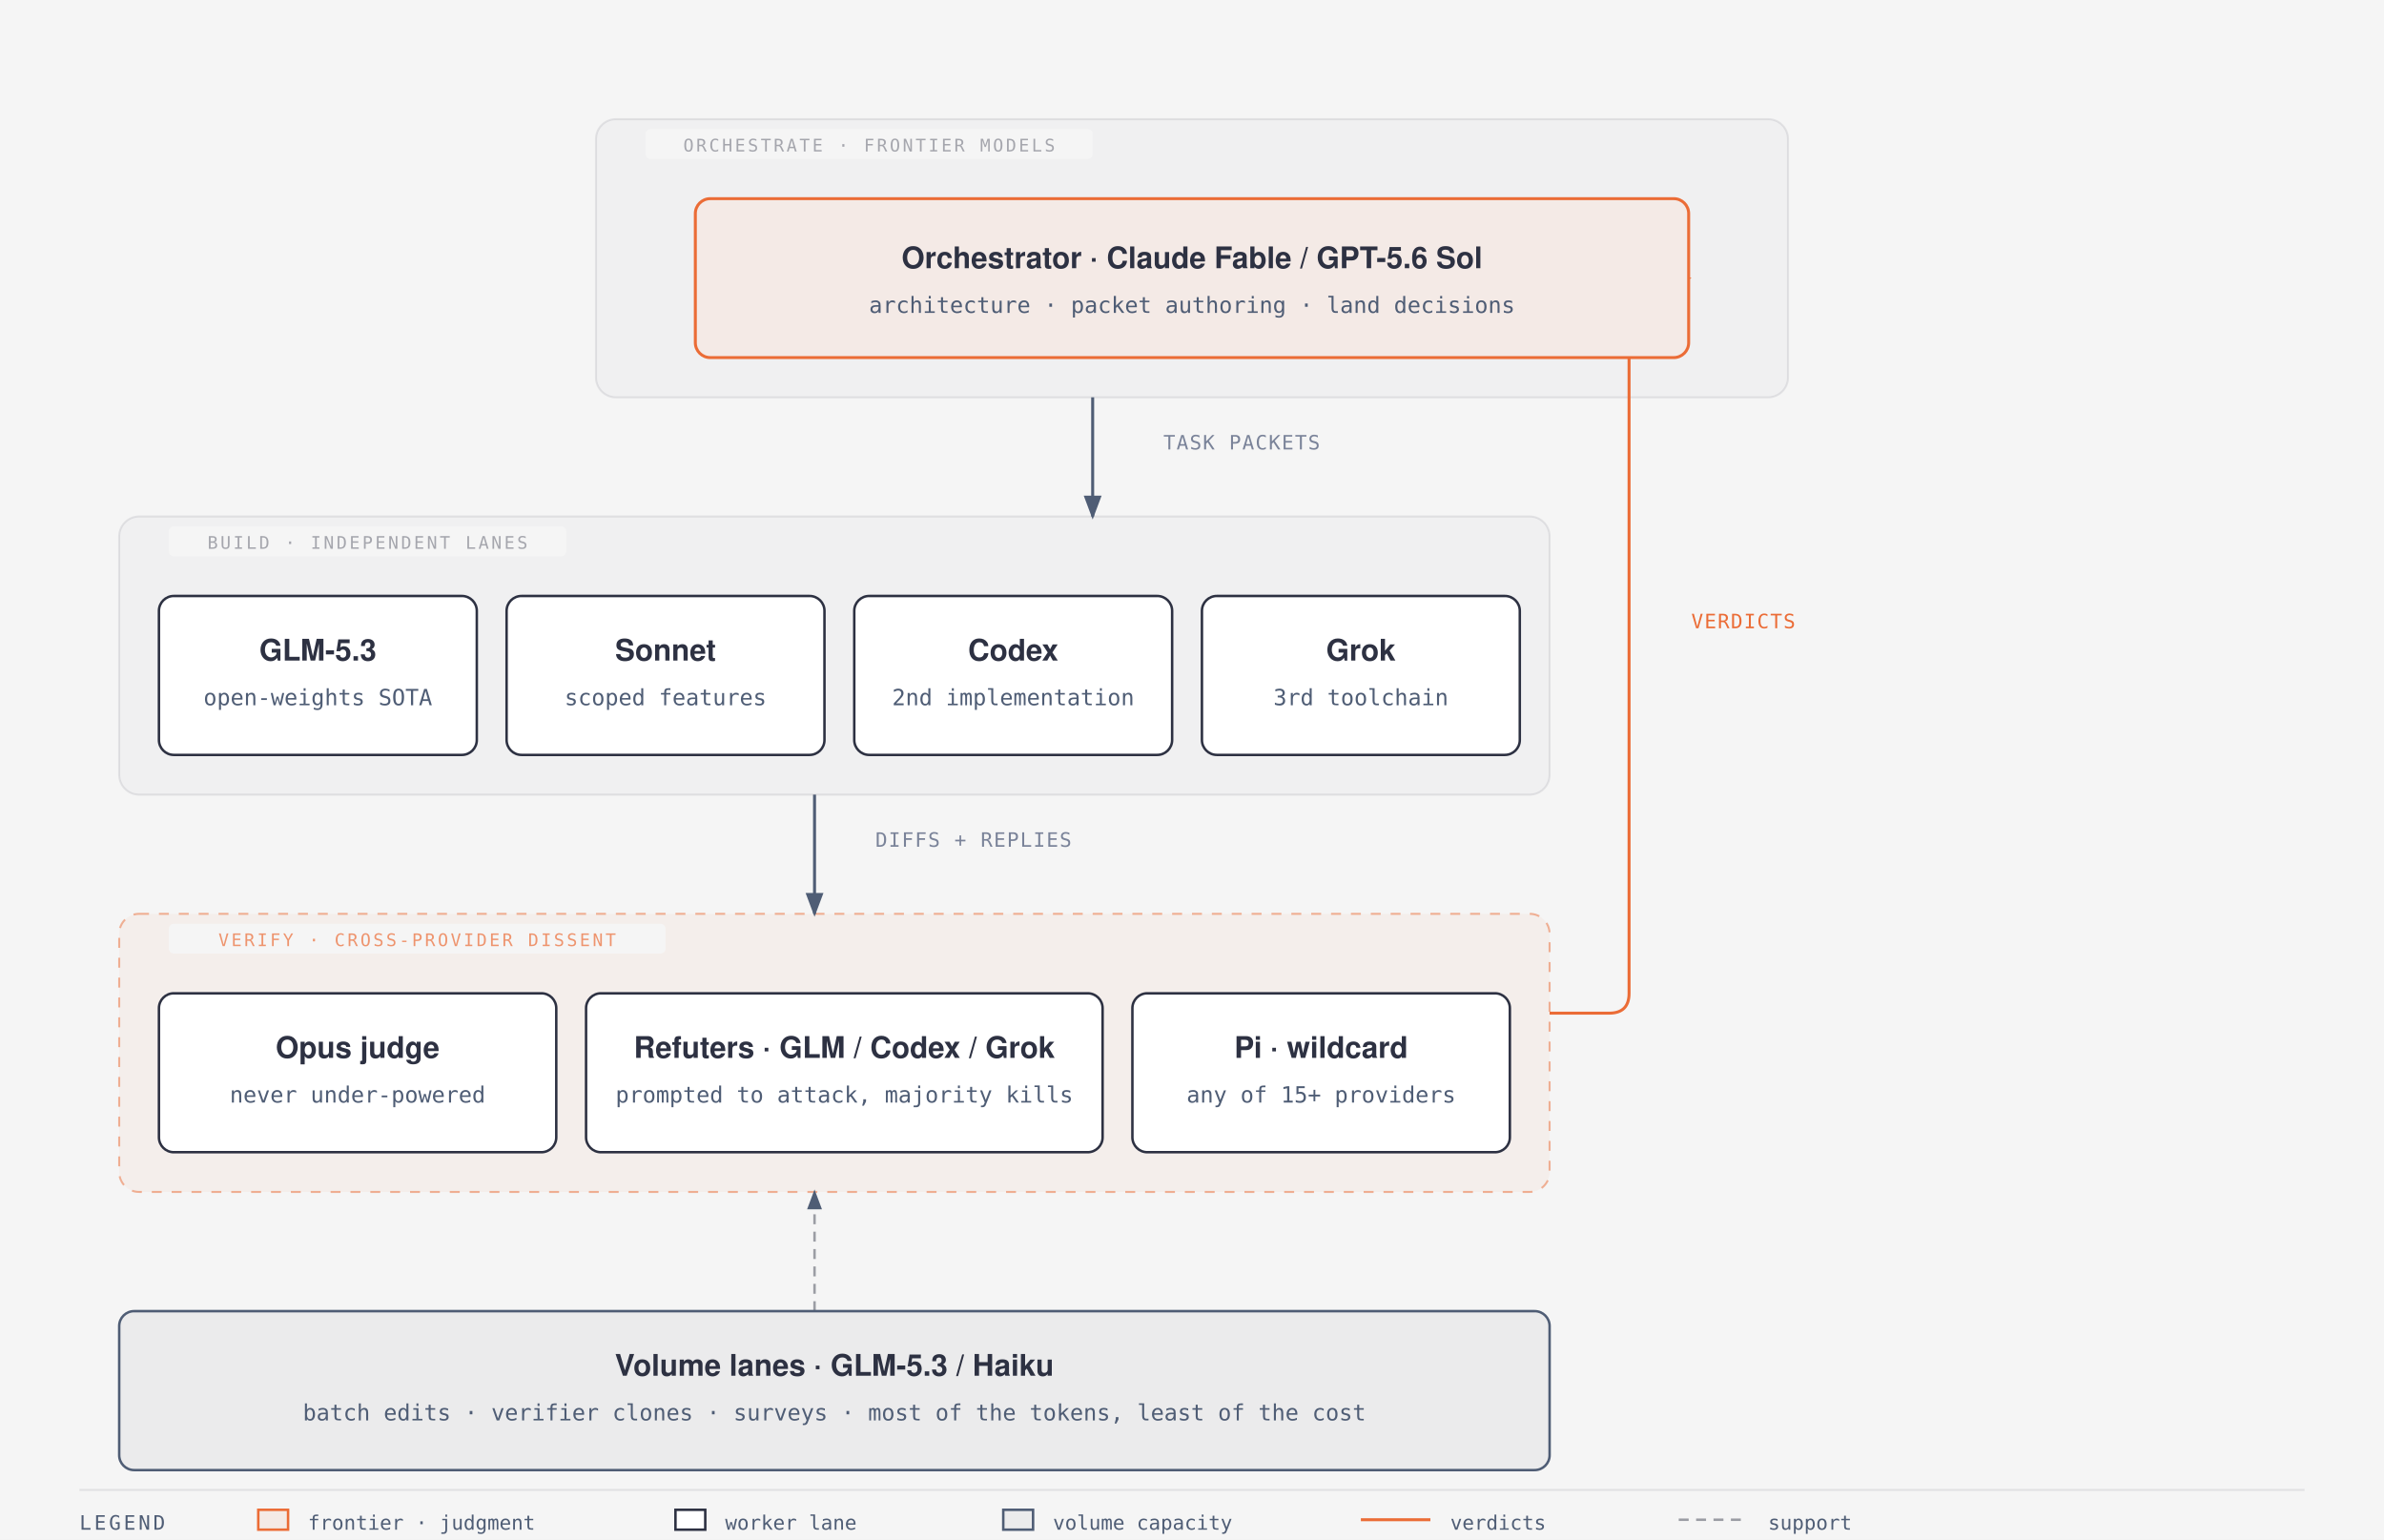
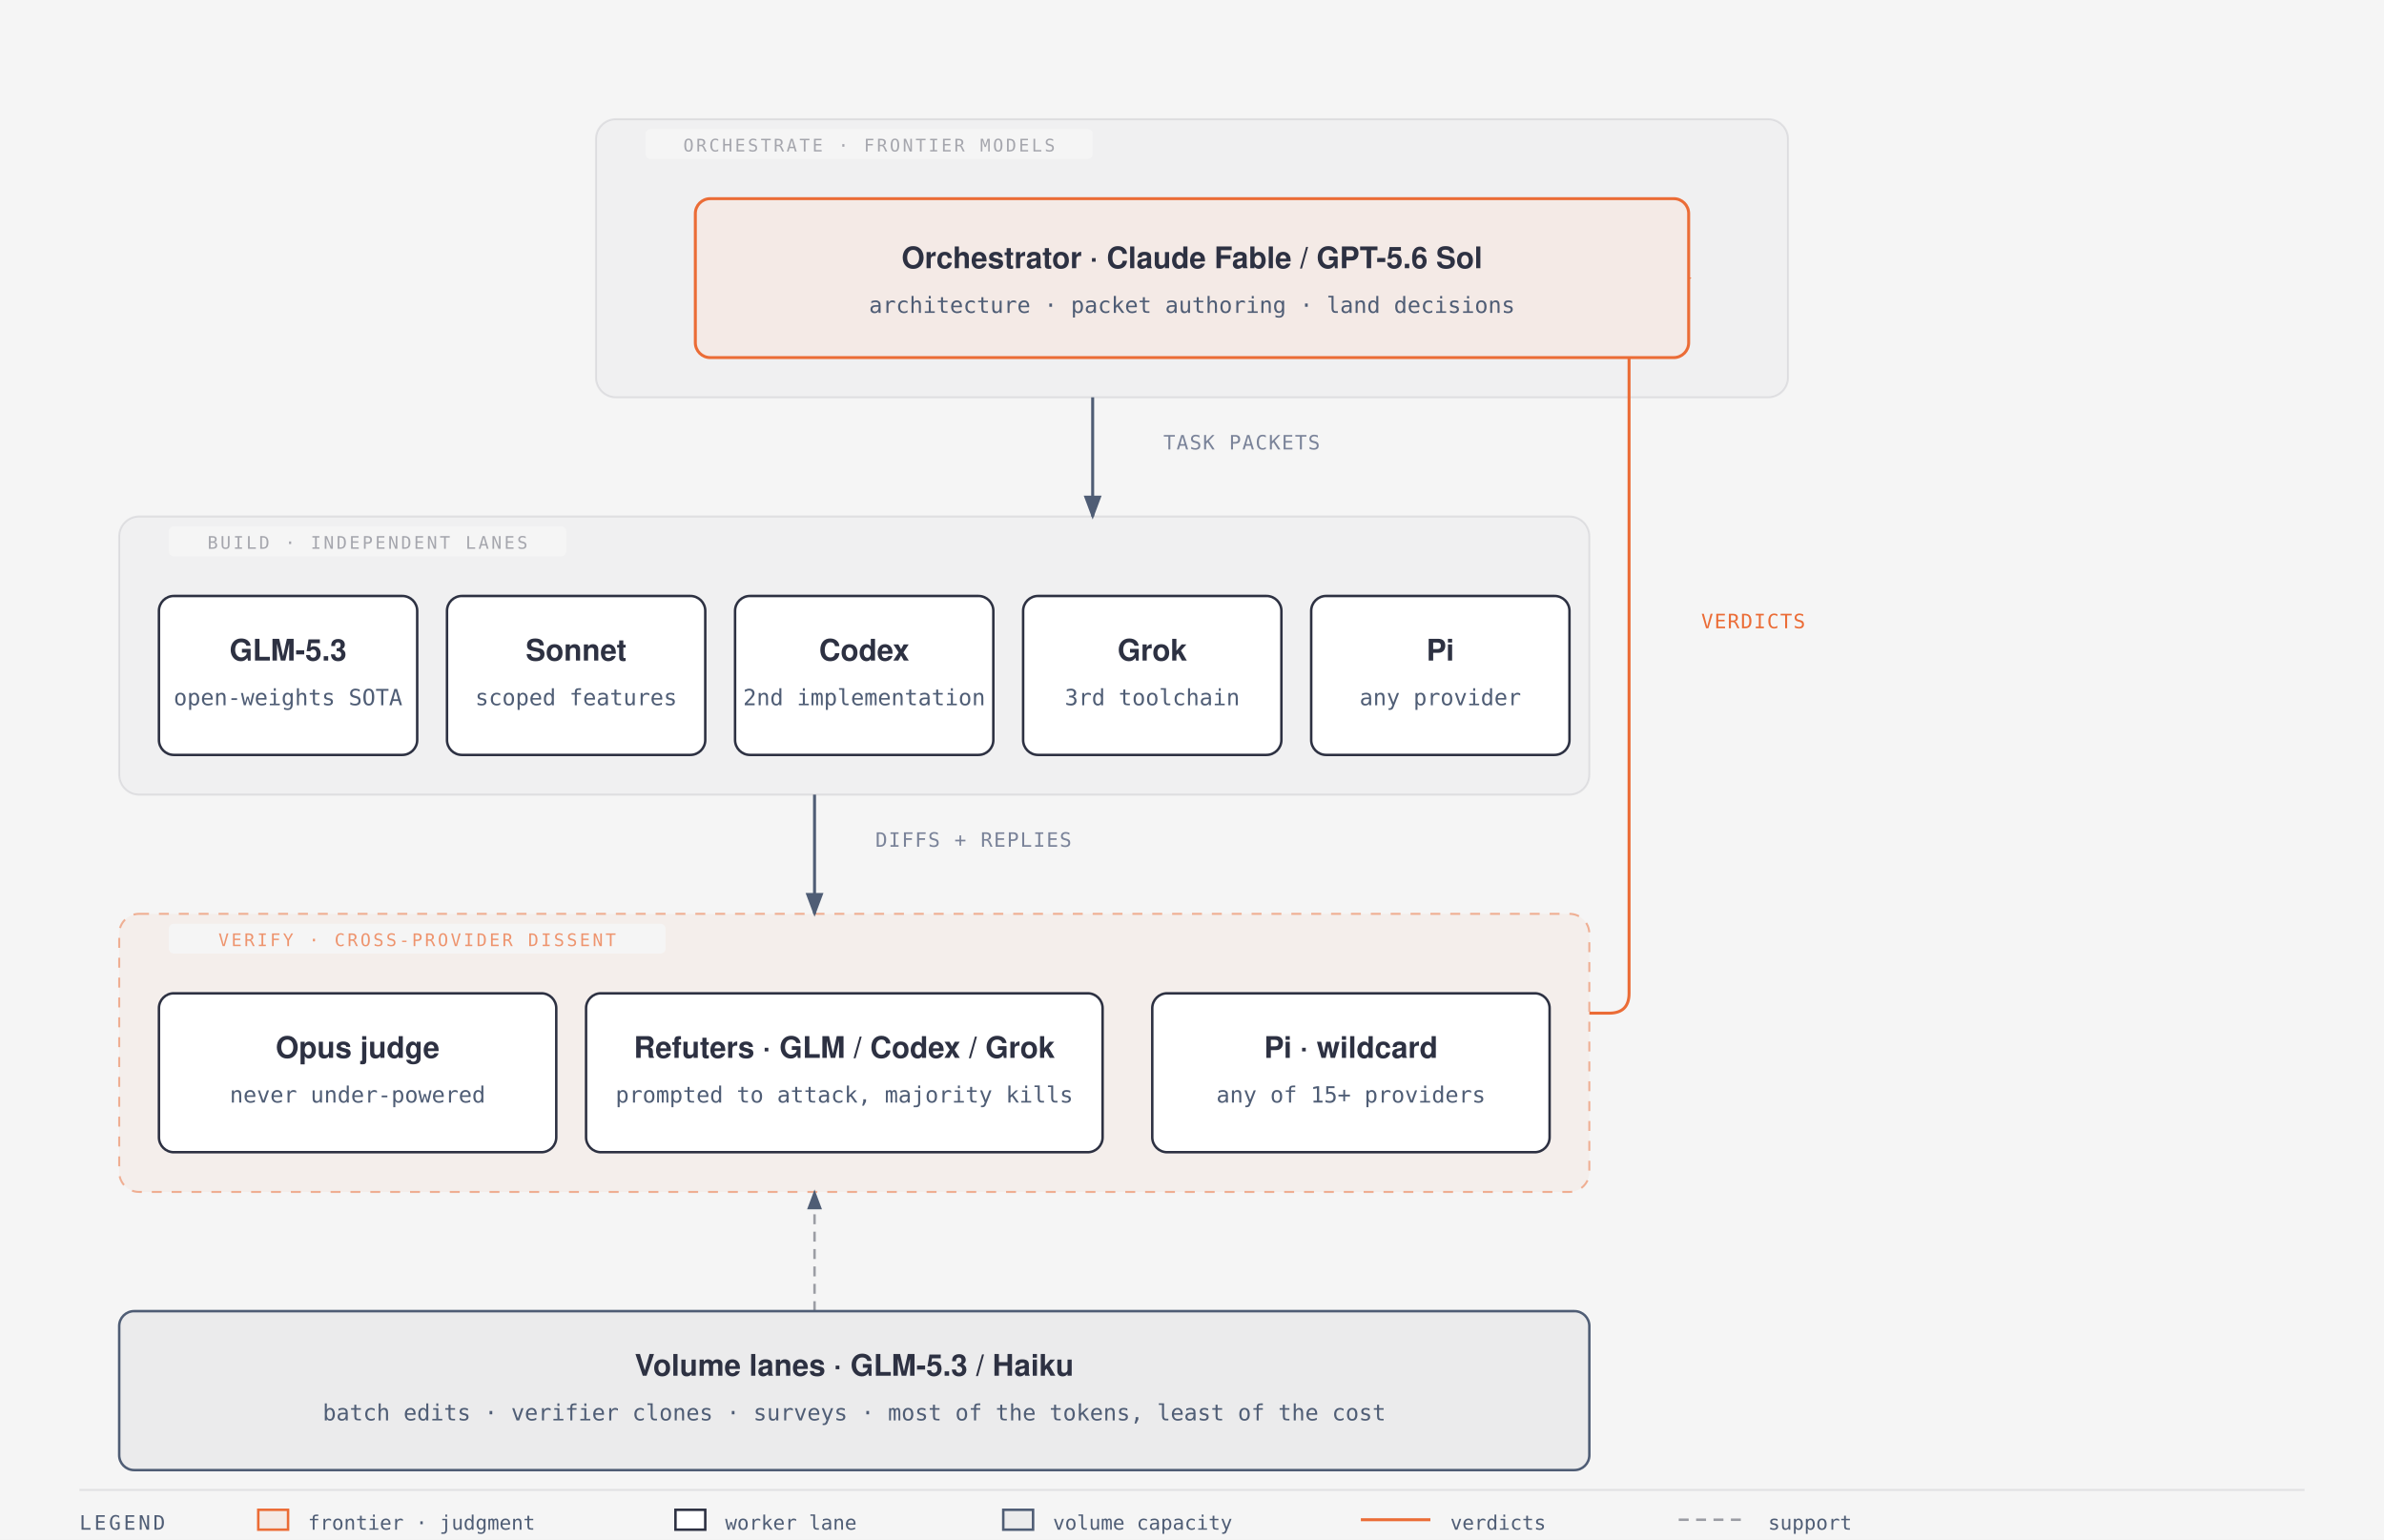
<svg xmlns="http://www.w3.org/2000/svg" viewBox="0 0 960 620" role="img" aria-labelledby="ff-roles-title ff-roles-desc" font-family="ui-sans-serif,'Segoe UI',Helvetica,Arial,sans-serif">
  <defs>
    <marker id="fr-arrow" markerWidth="8" markerHeight="6" refX="7" refY="3" orient="auto">
      <polygon points="0 0, 8 3, 0 6" fill="#4f5d75" />
    </marker>
    <marker id="fr-arrow-accent" markerWidth="8" markerHeight="6" refX="7" refY="3" orient="auto">
      <polygon points="0 0, 8 3, 0 6" fill="#eb6c36" />
    </marker>
  </defs>
  <rect width="100%" height="100%" fill="#f5f5f5" />
  <rect x="240" y="48" width="480" height="112" rx="8" fill="rgba(45,49,66,0.02)" stroke="rgba(45,49,66,0.10)" stroke-width="0.8" />
  <rect x="260" y="52" width="180" height="12" rx="2" fill="#f5f5f5" />
  <text x="350" y="61" fill="rgba(45,49,66,0.40)" font-size="7" font-family="ui-monospace,'Cascadia Code',Consolas,monospace" text-anchor="middle" letter-spacing="0.14em">ORCHESTRATE · FRONTIER MODELS</text>
-   <rect x="48" y="208" width="576" height="112" rx="8" fill="rgba(45,49,66,0.02)" stroke="rgba(45,49,66,0.10)" stroke-width="0.8" />
+   <rect x="48" y="208" width="592" height="112" rx="8" fill="rgba(45,49,66,0.02)" stroke="rgba(45,49,66,0.10)" stroke-width="0.8" />
  <rect x="68" y="212" width="160" height="12" rx="2" fill="#f5f5f5" />
  <text x="148" y="221" fill="rgba(45,49,66,0.40)" font-size="7" font-family="ui-monospace,'Cascadia Code',Consolas,monospace" text-anchor="middle" letter-spacing="0.14em">BUILD · INDEPENDENT LANES</text>
-   <rect x="48" y="368" width="576" height="112" rx="8" fill="rgba(235,108,54,0.05)" stroke="rgba(235,108,54,0.50)" stroke-width="0.8" stroke-dasharray="4,4" />
+   <rect x="48" y="368" width="592" height="112" rx="8" fill="rgba(235,108,54,0.05)" stroke="rgba(235,108,54,0.50)" stroke-width="0.8" stroke-dasharray="4,4" />
  <rect x="68" y="372" width="200" height="12" rx="2" fill="#f5f5f5" />
  <text x="168" y="381" fill="rgba(235,108,54,0.70)" font-size="7" font-family="ui-monospace,'Cascadia Code',Consolas,monospace" text-anchor="middle" letter-spacing="0.14em">VERIFY · CROSS-PROVIDER DISSENT</text>
  <line x1="440" y1="160" x2="440" y2="208" stroke="#4f5d75" stroke-width="1.2" marker-end="url(#fr-arrow)" />
  <line x1="328" y1="320" x2="328" y2="368" stroke="#4f5d75" stroke-width="1.2" marker-end="url(#fr-arrow)" />
-   <path d="M624,408 H648 Q656,408 656,400 V120 Q656,112 664,112 H680" fill="none" stroke="#eb6c36" stroke-width="1.2" marker-end="url(#fr-arrow-accent)" />
+   <path d="M640,408 H648 Q656,408 656,400 V120 Q656,112 664,112 H680" fill="none" stroke="#eb6c36" stroke-width="1.2" marker-end="url(#fr-arrow-accent)" />
  <line x1="328" y1="528" x2="328" y2="480" stroke="rgba(45,49,66,0.45)" stroke-width="1" stroke-dasharray="4,3" marker-end="url(#fr-arrow)" />
  <rect x="452" y="172" width="96" height="12" rx="2" fill="#f5f5f5" />
  <text x="500" y="181" fill="#7a8399" font-size="8" font-family="ui-monospace,'Cascadia Code',Consolas,monospace" text-anchor="middle" letter-spacing="0.06em">TASK PACKETS</text>
  <rect x="340" y="332" width="104" height="12" rx="2" fill="#f5f5f5" />
  <text x="392" y="341" fill="#7a8399" font-size="8" font-family="ui-monospace,'Cascadia Code',Consolas,monospace" text-anchor="middle" letter-spacing="0.06em">DIFFS + REPLIES</text>
-   <rect x="668" y="244" width="68" height="12" rx="2" fill="#f5f5f5" />
-   <text x="702" y="253" fill="#eb6c36" font-size="8" font-family="ui-monospace,'Cascadia Code',Consolas,monospace" text-anchor="middle" letter-spacing="0.06em">VERDICTS</text>
+   <rect x="672" y="244" width="68" height="12" rx="2" fill="#f5f5f5" />
+   <text x="706" y="253" fill="#eb6c36" font-size="8" font-family="ui-monospace,'Cascadia Code',Consolas,monospace" text-anchor="middle" letter-spacing="0.06em">VERDICTS</text>
  <rect x="280" y="80" width="400" height="64" rx="6" fill="#f5f5f5" />
  <rect x="280" y="80" width="400" height="64" rx="6" fill="rgba(235,108,54,0.08)" stroke="#eb6c36" stroke-width="1.2" />
  <text x="480" y="108" fill="#2d3142" font-size="12" font-weight="600" text-anchor="middle">Orchestrator · Claude Fable / GPT-5.6 Sol</text>
  <text x="480" y="126" fill="#4f5d75" font-size="9" font-family="ui-monospace,'Cascadia Code',Consolas,monospace" text-anchor="middle">architecture · packet authoring · land decisions</text>
-   <rect x="64" y="240" width="128" height="64" rx="6" fill="#f5f5f5" />
-   <rect x="64" y="240" width="128" height="64" rx="6" fill="#ffffff" stroke="#2d3142" stroke-width="1" />
-   <text x="128" y="266" fill="#2d3142" font-size="12" font-weight="600" text-anchor="middle">GLM-5.3</text>
-   <text x="128" y="284" fill="#4f5d75" font-size="9" font-family="ui-monospace,'Cascadia Code',Consolas,monospace" text-anchor="middle">open-weights SOTA</text>
-   <rect x="204" y="240" width="128" height="64" rx="6" fill="#f5f5f5" />
-   <rect x="204" y="240" width="128" height="64" rx="6" fill="#ffffff" stroke="#2d3142" stroke-width="1" />
-   <text x="268" y="266" fill="#2d3142" font-size="12" font-weight="600" text-anchor="middle">Sonnet</text>
-   <text x="268" y="284" fill="#4f5d75" font-size="9" font-family="ui-monospace,'Cascadia Code',Consolas,monospace" text-anchor="middle">scoped features</text>
-   <rect x="344" y="240" width="128" height="64" rx="6" fill="#f5f5f5" />
-   <rect x="344" y="240" width="128" height="64" rx="6" fill="#ffffff" stroke="#2d3142" stroke-width="1" />
-   <text x="408" y="266" fill="#2d3142" font-size="12" font-weight="600" text-anchor="middle">Codex</text>
-   <text x="408" y="284" fill="#4f5d75" font-size="9" font-family="ui-monospace,'Cascadia Code',Consolas,monospace" text-anchor="middle">2nd implementation</text>
-   <rect x="484" y="240" width="128" height="64" rx="6" fill="#f5f5f5" />
-   <rect x="484" y="240" width="128" height="64" rx="6" fill="#ffffff" stroke="#2d3142" stroke-width="1" />
-   <text x="548" y="266" fill="#2d3142" font-size="12" font-weight="600" text-anchor="middle">Grok</text>
-   <text x="548" y="284" fill="#4f5d75" font-size="9" font-family="ui-monospace,'Cascadia Code',Consolas,monospace" text-anchor="middle">3rd toolchain</text>
+   <rect x="64" y="240" width="104" height="64" rx="6" fill="#f5f5f5" />
+   <rect x="64" y="240" width="104" height="64" rx="6" fill="#ffffff" stroke="#2d3142" stroke-width="1" />
+   <text x="116" y="266" fill="#2d3142" font-size="12" font-weight="600" text-anchor="middle">GLM-5.3</text>
+   <text x="116" y="284" fill="#4f5d75" font-size="9" font-family="ui-monospace,'Cascadia Code',Consolas,monospace" text-anchor="middle">open-weights SOTA</text>
+   <rect x="180" y="240" width="104" height="64" rx="6" fill="#f5f5f5" />
+   <rect x="180" y="240" width="104" height="64" rx="6" fill="#ffffff" stroke="#2d3142" stroke-width="1" />
+   <text x="232" y="266" fill="#2d3142" font-size="12" font-weight="600" text-anchor="middle">Sonnet</text>
+   <text x="232" y="284" fill="#4f5d75" font-size="9" font-family="ui-monospace,'Cascadia Code',Consolas,monospace" text-anchor="middle">scoped features</text>
+   <rect x="296" y="240" width="104" height="64" rx="6" fill="#f5f5f5" />
+   <rect x="296" y="240" width="104" height="64" rx="6" fill="#ffffff" stroke="#2d3142" stroke-width="1" />
+   <text x="348" y="266" fill="#2d3142" font-size="12" font-weight="600" text-anchor="middle">Codex</text>
+   <text x="348" y="284" fill="#4f5d75" font-size="9" font-family="ui-monospace,'Cascadia Code',Consolas,monospace" text-anchor="middle">2nd implementation</text>
+   <rect x="412" y="240" width="104" height="64" rx="6" fill="#f5f5f5" />
+   <rect x="412" y="240" width="104" height="64" rx="6" fill="#ffffff" stroke="#2d3142" stroke-width="1" />
+   <text x="464" y="266" fill="#2d3142" font-size="12" font-weight="600" text-anchor="middle">Grok</text>
+   <text x="464" y="284" fill="#4f5d75" font-size="9" font-family="ui-monospace,'Cascadia Code',Consolas,monospace" text-anchor="middle">3rd toolchain</text>
+   <rect x="528" y="240" width="104" height="64" rx="6" fill="#f5f5f5" />
+   <rect x="528" y="240" width="104" height="64" rx="6" fill="#ffffff" stroke="#2d3142" stroke-width="1" />
+   <text x="580" y="266" fill="#2d3142" font-size="12" font-weight="600" text-anchor="middle">Pi</text>
+   <text x="580" y="284" fill="#4f5d75" font-size="9" font-family="ui-monospace,'Cascadia Code',Consolas,monospace" text-anchor="middle">any provider</text>
  <rect x="64" y="400" width="160" height="64" rx="6" fill="#f5f5f5" />
  <rect x="64" y="400" width="160" height="64" rx="6" fill="#ffffff" stroke="#2d3142" stroke-width="1" />
  <text x="144" y="426" fill="#2d3142" font-size="12" font-weight="600" text-anchor="middle">Opus judge</text>
  <text x="144" y="444" fill="#4f5d75" font-size="9" font-family="ui-monospace,'Cascadia Code',Consolas,monospace" text-anchor="middle">never under-powered</text>
  <rect x="236" y="400" width="208" height="64" rx="6" fill="#f5f5f5" />
  <rect x="236" y="400" width="208" height="64" rx="6" fill="#ffffff" stroke="#2d3142" stroke-width="1" />
  <text x="340" y="426" fill="#2d3142" font-size="12" font-weight="600" text-anchor="middle">Refuters · GLM / Codex / Grok</text>
  <text x="340" y="444" fill="#4f5d75" font-size="9" font-family="ui-monospace,'Cascadia Code',Consolas,monospace" text-anchor="middle">prompted to attack, majority kills</text>
-   <rect x="456" y="400" width="152" height="64" rx="6" fill="#f5f5f5" />
-   <rect x="456" y="400" width="152" height="64" rx="6" fill="#ffffff" stroke="#2d3142" stroke-width="1" />
-   <text x="532" y="426" fill="#2d3142" font-size="12" font-weight="600" text-anchor="middle">Pi · wildcard</text>
-   <text x="532" y="444" fill="#4f5d75" font-size="9" font-family="ui-monospace,'Cascadia Code',Consolas,monospace" text-anchor="middle">any of 15+ providers</text>
-   <rect x="48" y="528" width="576" height="64" rx="6" fill="#f5f5f5" />
-   <rect x="48" y="528" width="576" height="64" rx="6" fill="rgba(45,49,66,0.05)" stroke="#4f5d75" stroke-width="1" />
-   <text x="336" y="554" fill="#2d3142" font-size="12" font-weight="600" text-anchor="middle">Volume lanes · GLM-5.3 / Haiku</text>
-   <text x="336" y="572" fill="#4f5d75" font-size="9" font-family="ui-monospace,'Cascadia Code',Consolas,monospace" text-anchor="middle">batch edits · verifier clones · surveys · most of the tokens, least of the cost</text>
+   <rect x="464" y="400" width="160" height="64" rx="6" fill="#f5f5f5" />
+   <rect x="464" y="400" width="160" height="64" rx="6" fill="#ffffff" stroke="#2d3142" stroke-width="1" />
+   <text x="544" y="426" fill="#2d3142" font-size="12" font-weight="600" text-anchor="middle">Pi · wildcard</text>
+   <text x="544" y="444" fill="#4f5d75" font-size="9" font-family="ui-monospace,'Cascadia Code',Consolas,monospace" text-anchor="middle">any of 15+ providers</text>
+   <rect x="48" y="528" width="592" height="64" rx="6" fill="#f5f5f5" />
+   <rect x="48" y="528" width="592" height="64" rx="6" fill="rgba(45,49,66,0.05)" stroke="#4f5d75" stroke-width="1" />
+   <text x="344" y="554" fill="#2d3142" font-size="12" font-weight="600" text-anchor="middle">Volume lanes · GLM-5.3 / Haiku</text>
+   <text x="344" y="572" fill="#4f5d75" font-size="9" font-family="ui-monospace,'Cascadia Code',Consolas,monospace" text-anchor="middle">batch edits · verifier clones · surveys · most of the tokens, least of the cost</text>
  <line x1="32" y1="600" x2="928" y2="600" stroke="rgba(45,49,66,0.10)" stroke-width="0.8" />
  <text x="32" y="616" fill="#4f5d75" font-size="8" font-family="ui-monospace,'Cascadia Code',Consolas,monospace" letter-spacing="0.14em">LEGEND</text>
  <rect x="104" y="608" width="12" height="8" fill="rgba(235,108,54,0.08)" stroke="#eb6c36" stroke-width="1" />
  <text x="124" y="616" fill="#4f5d75" font-size="8" font-family="ui-monospace,'Cascadia Code',Consolas,monospace">frontier · judgment</text>
  <rect x="272" y="608" width="12" height="8" fill="#ffffff" stroke="#2d3142" stroke-width="1" />
  <text x="292" y="616" fill="#4f5d75" font-size="8" font-family="ui-monospace,'Cascadia Code',Consolas,monospace">worker lane</text>
  <rect x="404" y="608" width="12" height="8" fill="rgba(45,49,66,0.05)" stroke="#4f5d75" stroke-width="1" />
  <text x="424" y="616" fill="#4f5d75" font-size="8" font-family="ui-monospace,'Cascadia Code',Consolas,monospace">volume capacity</text>
  <line x1="548" y1="612" x2="576" y2="612" stroke="#eb6c36" stroke-width="1.2" />
  <text x="584" y="616" fill="#4f5d75" font-size="8" font-family="ui-monospace,'Cascadia Code',Consolas,monospace">verdicts</text>
  <line x1="676" y1="612" x2="704" y2="612" stroke="rgba(45,49,66,0.45)" stroke-width="1" stroke-dasharray="4,3" />
  <text x="712" y="616" fill="#4f5d75" font-size="8" font-family="ui-monospace,'Cascadia Code',Consolas,monospace">support</text>
</svg>
